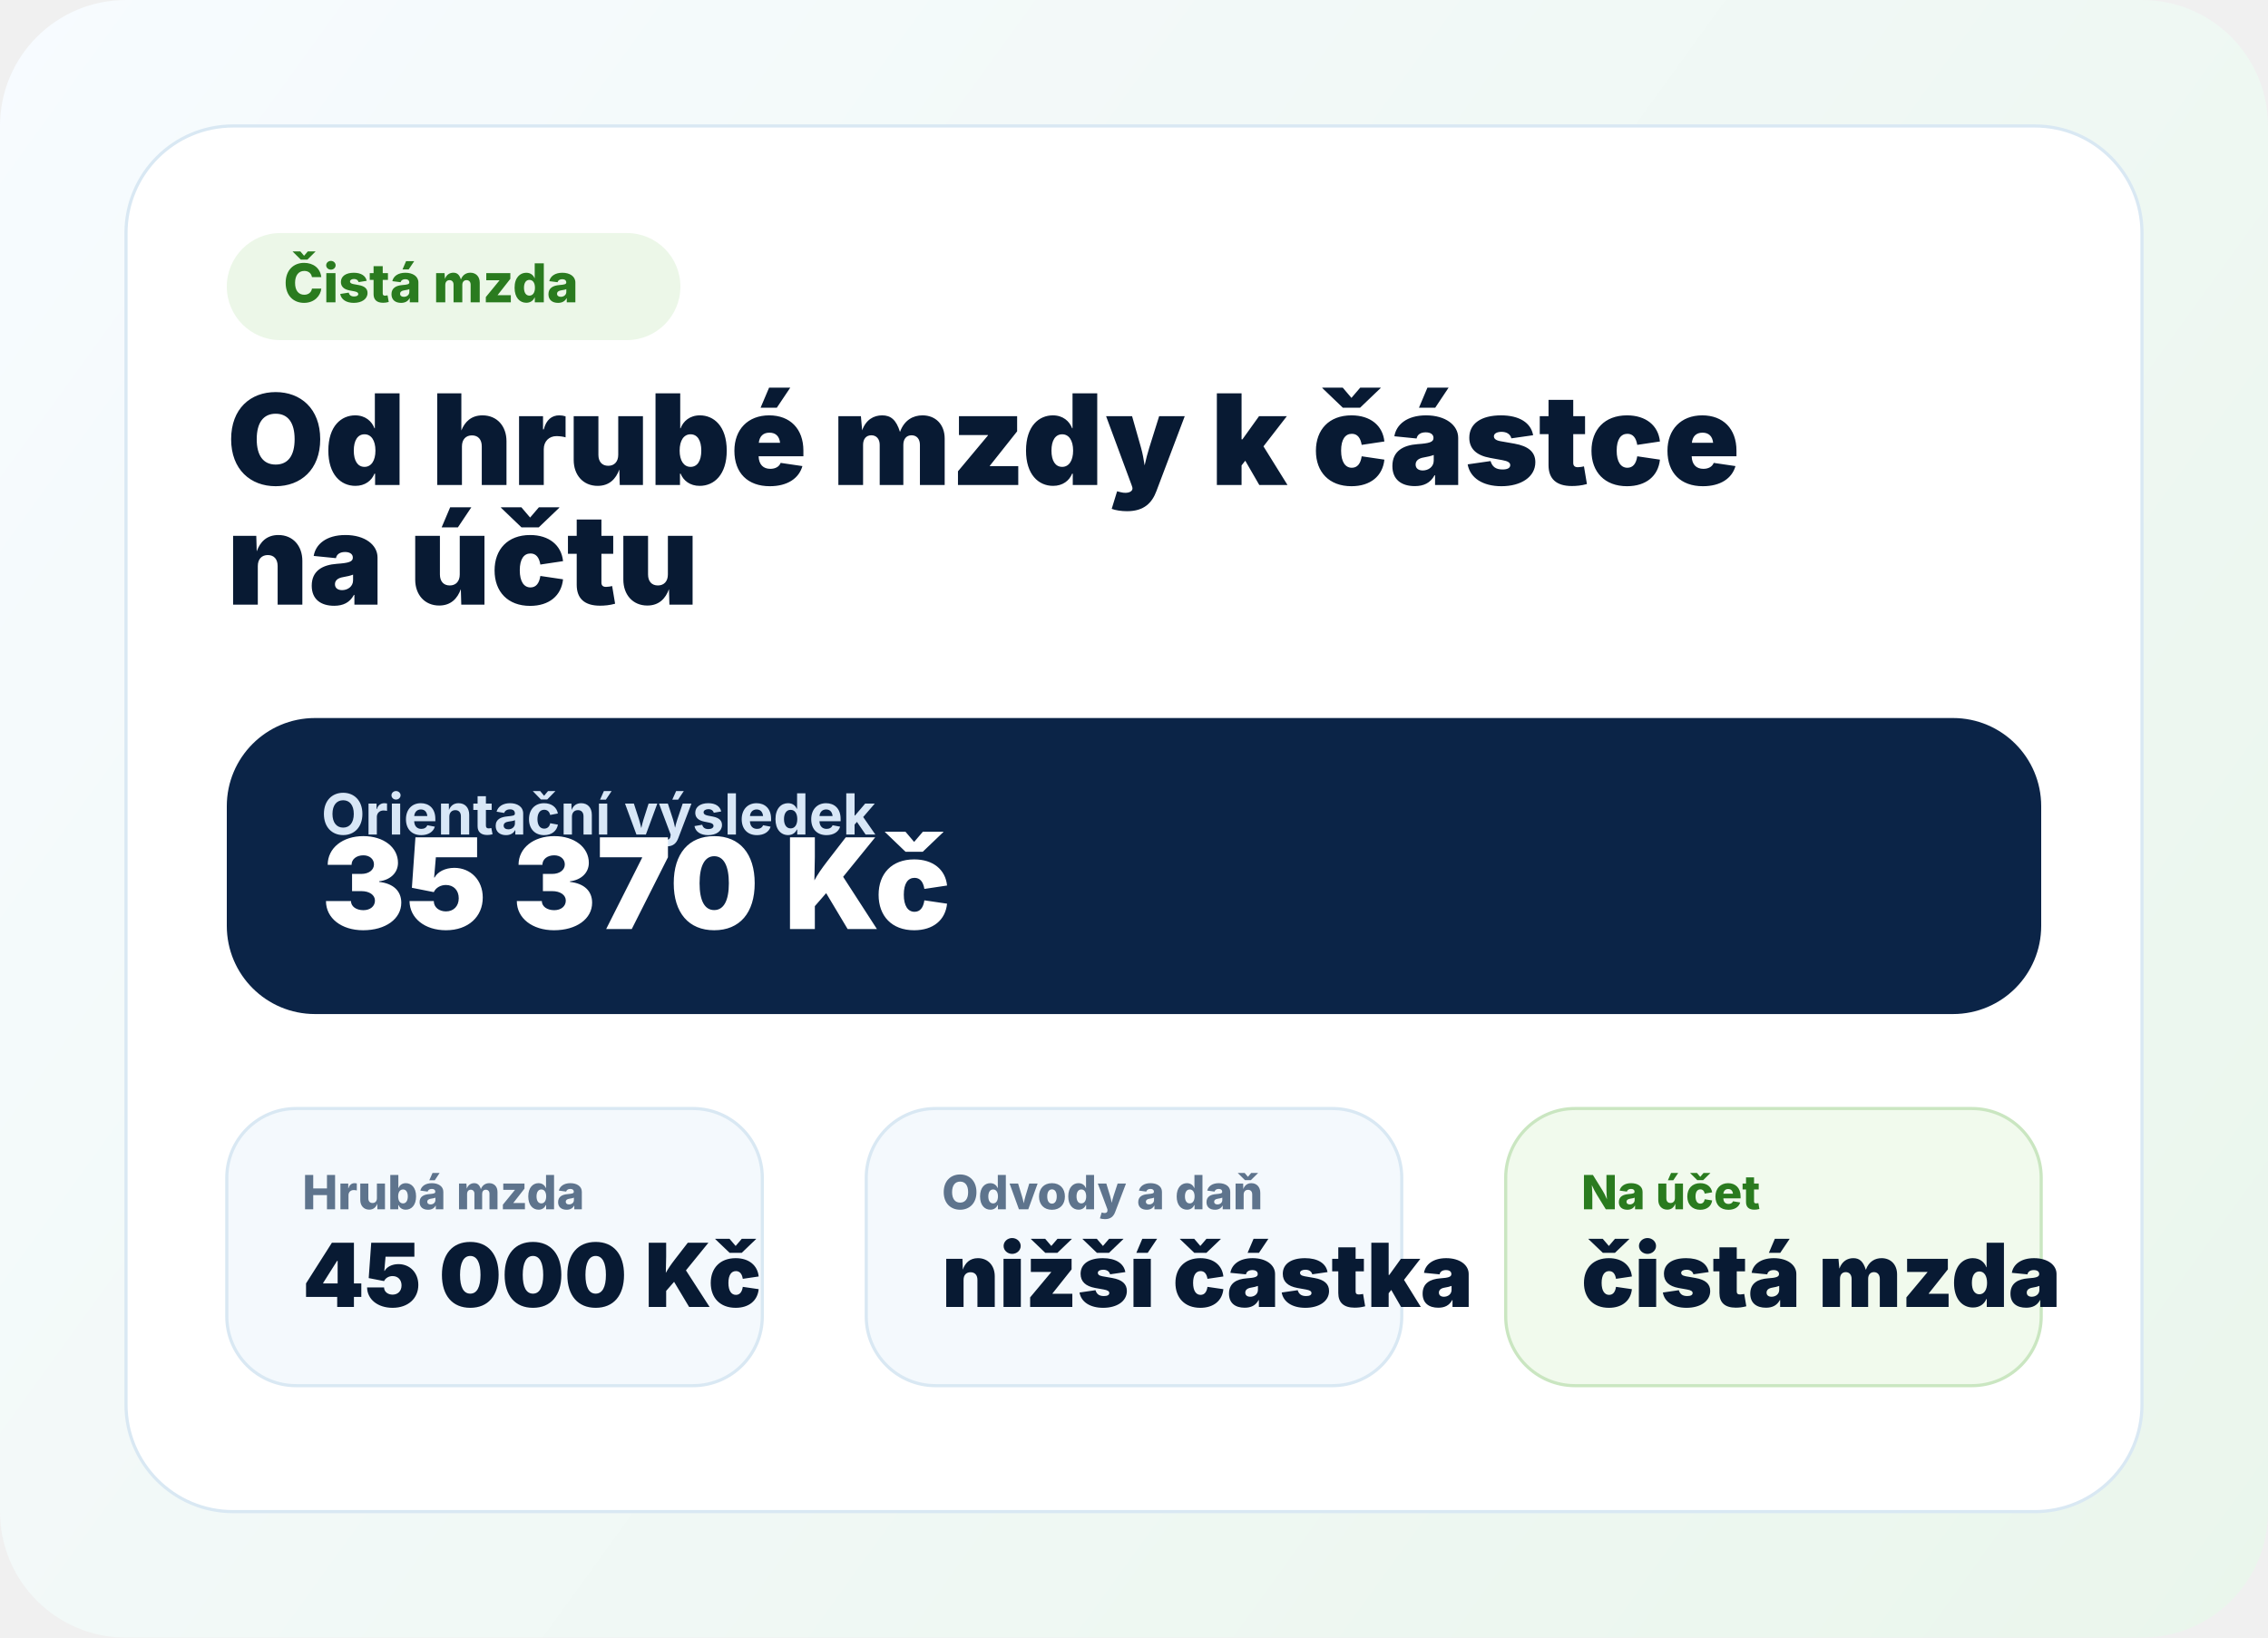
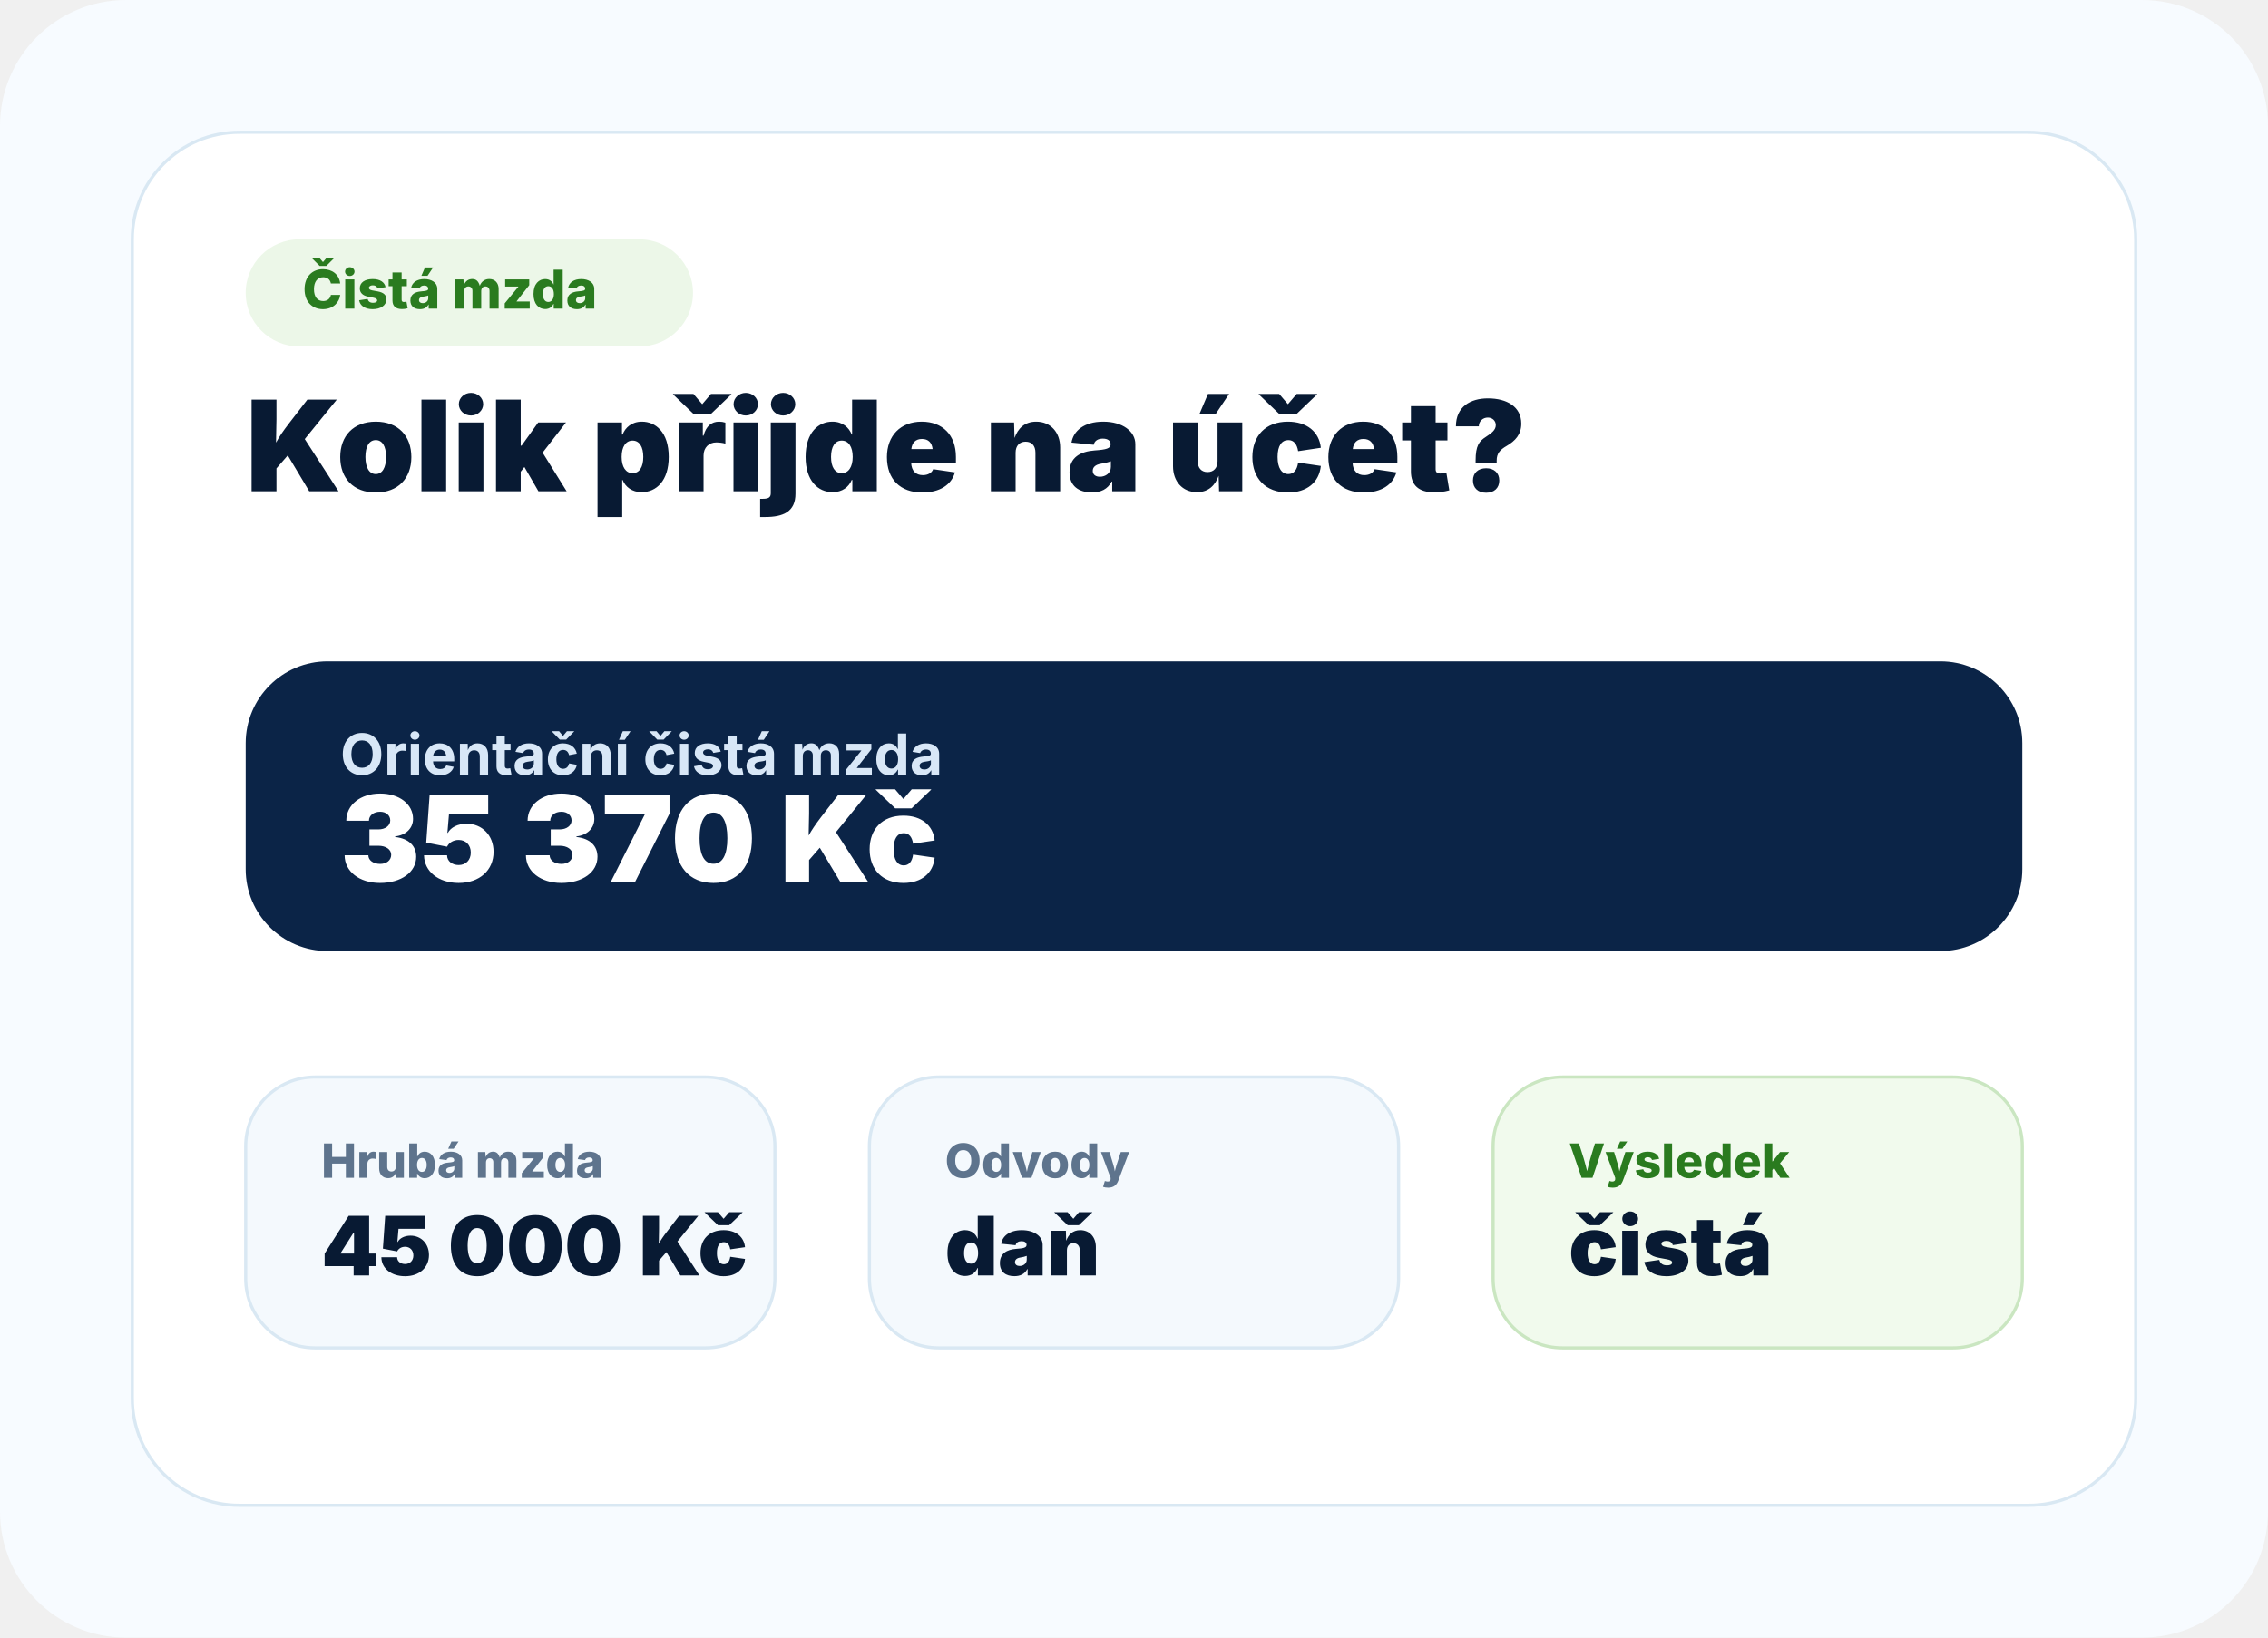
<svg xmlns="http://www.w3.org/2000/svg" width="720" height="520" viewBox="0 0 720 520" fill="none">
  <rect width="720" height="520" rx="40" fill="url(#bg)" />
-   <rect x="40" y="40" width="640" height="440" rx="34" fill="#FFFFFF" stroke="#D9E8F3" />
-   <rect x="72" y="74" width="144" height="34" rx="17" fill="#ECF7E8" />
-   <text x="90" y="96" fill="#2A7B1F" font-family="Inter, Arial, sans-serif" font-size="17" font-weight="800">Čistá mzda</text>
-   <text x="72" y="154" fill="#081A33" font-family="Inter, Arial, sans-serif" font-size="40" font-weight="900">Od hrubé mzdy k částce</text>
-   <text x="72" y="192" fill="#081A33" font-family="Inter, Arial, sans-serif" font-size="40" font-weight="900">na účtu</text>
-   <rect x="72" y="228" width="576" height="94" rx="28" fill="#0B2447" />
-   <text x="102" y="265" fill="#D8E7F7" font-family="Inter, Arial, sans-serif" font-size="18" font-weight="700">Orientační výsledek</text>
-   <text x="102" y="295" fill="#FFFFFF" font-family="Inter, Arial, sans-serif" font-size="40" font-weight="900">35 370 Kč</text>
+   <rect x="42" y="42" width="636" height="436" rx="34" fill="#FFFFFF" stroke="#D9E8F3" />
+   <rect x="78" y="76" width="142" height="34" rx="17" fill="#ECF7E8" />
+   <text x="96" y="98" fill="#2A7B1F" font-family="Inter,Arial,sans-serif" font-size="17" font-weight="800">Čistá mzda</text>
+   <text x="78" y="156" fill="#081A33" font-family="Inter,Arial,sans-serif" font-size="40" font-weight="900">Kolik přijde na účet?</text>
+   <rect x="78" y="210" width="564" height="92" rx="26" fill="#0B2447" />
+   <text x="108" y="246" fill="#D8E7F7" font-family="Inter,Arial,sans-serif" font-size="18" font-weight="700">Orientační čistá mzda</text>
+   <text x="108" y="280" fill="#FFFFFF" font-family="Inter,Arial,sans-serif" font-size="38" font-weight="900">35 370 Kč</text>
  <g>
-     <rect x="72" y="352" width="170" height="88" rx="22" fill="#F4F9FD" stroke="#D9E8F3" />
-     <text x="96" y="384" fill="#5E748D" font-family="Inter, Arial, sans-serif" font-size="15" font-weight="800">Hrubá mzda</text>
-     <text x="96" y="415" fill="#081A33" font-family="Inter, Arial, sans-serif" font-size="28" font-weight="900">45 000 Kč</text>
+     <rect x="78" y="342" width="168" height="86" rx="22" fill="#F4F9FD" stroke="#D9E8F3" />
+     <text x="102" y="374" fill="#5E748D" font-family="Inter,Arial,sans-serif" font-size="15" font-weight="800">Hrubá mzda</text>
+     <text x="102" y="405" fill="#081A33" font-family="Inter,Arial,sans-serif" font-size="26" font-weight="900">45 000 Kč</text>
  </g>
  <g>
-     <rect x="275" y="352" width="170" height="88" rx="22" fill="#F4F9FD" stroke="#D9E8F3" />
-     <text x="299" y="384" fill="#5E748D" font-family="Inter, Arial, sans-serif" font-size="15" font-weight="800">Odvody a daň</text>
-     <text x="299" y="415" fill="#081A33" font-family="Inter, Arial, sans-serif" font-size="28" font-weight="900">nižší částka</text>
+     <rect x="276" y="342" width="168" height="86" rx="22" fill="#F4F9FD" stroke="#D9E8F3" />
+     <text x="300" y="374" fill="#5E748D" font-family="Inter,Arial,sans-serif" font-size="15" font-weight="800">Odvody</text>
+     <text x="300" y="405" fill="#081A33" font-family="Inter,Arial,sans-serif" font-size="26" font-weight="900">daň</text>
  </g>
  <g>
-     <rect x="478" y="352" width="170" height="88" rx="22" fill="#F1FAED" stroke="#CAE6C1" />
-     <text x="502" y="384" fill="#2A7B1F" font-family="Inter, Arial, sans-serif" font-size="15" font-weight="800">Na účet</text>
-     <text x="502" y="415" fill="#081A33" font-family="Inter, Arial, sans-serif" font-size="28" font-weight="900">čistá mzda</text>
+     <rect x="474" y="342" width="168" height="86" rx="22" fill="#F1FAED" stroke="#CAE6C1" />
+     <text x="498" y="374" fill="#2A7B1F" font-family="Inter,Arial,sans-serif" font-size="15" font-weight="800">Výsledek</text>
+     <text x="498" y="405" fill="#081A33" font-family="Inter,Arial,sans-serif" font-size="26" font-weight="900">čistá</text>
  </g>
  <defs>
-     <linearGradient id="bg" x1="0" y1="0" x2="720" y2="520" gradientUnits="userSpaceOnUse">
+     <linearGradient id="bg" x1="0" y1="0" x2="720" y2="520">
      <stop stop-color="#F7FBFF" />
      <stop offset="1" stop-color="#EAF6EC" />
    </linearGradient>
  </defs>
</svg>
